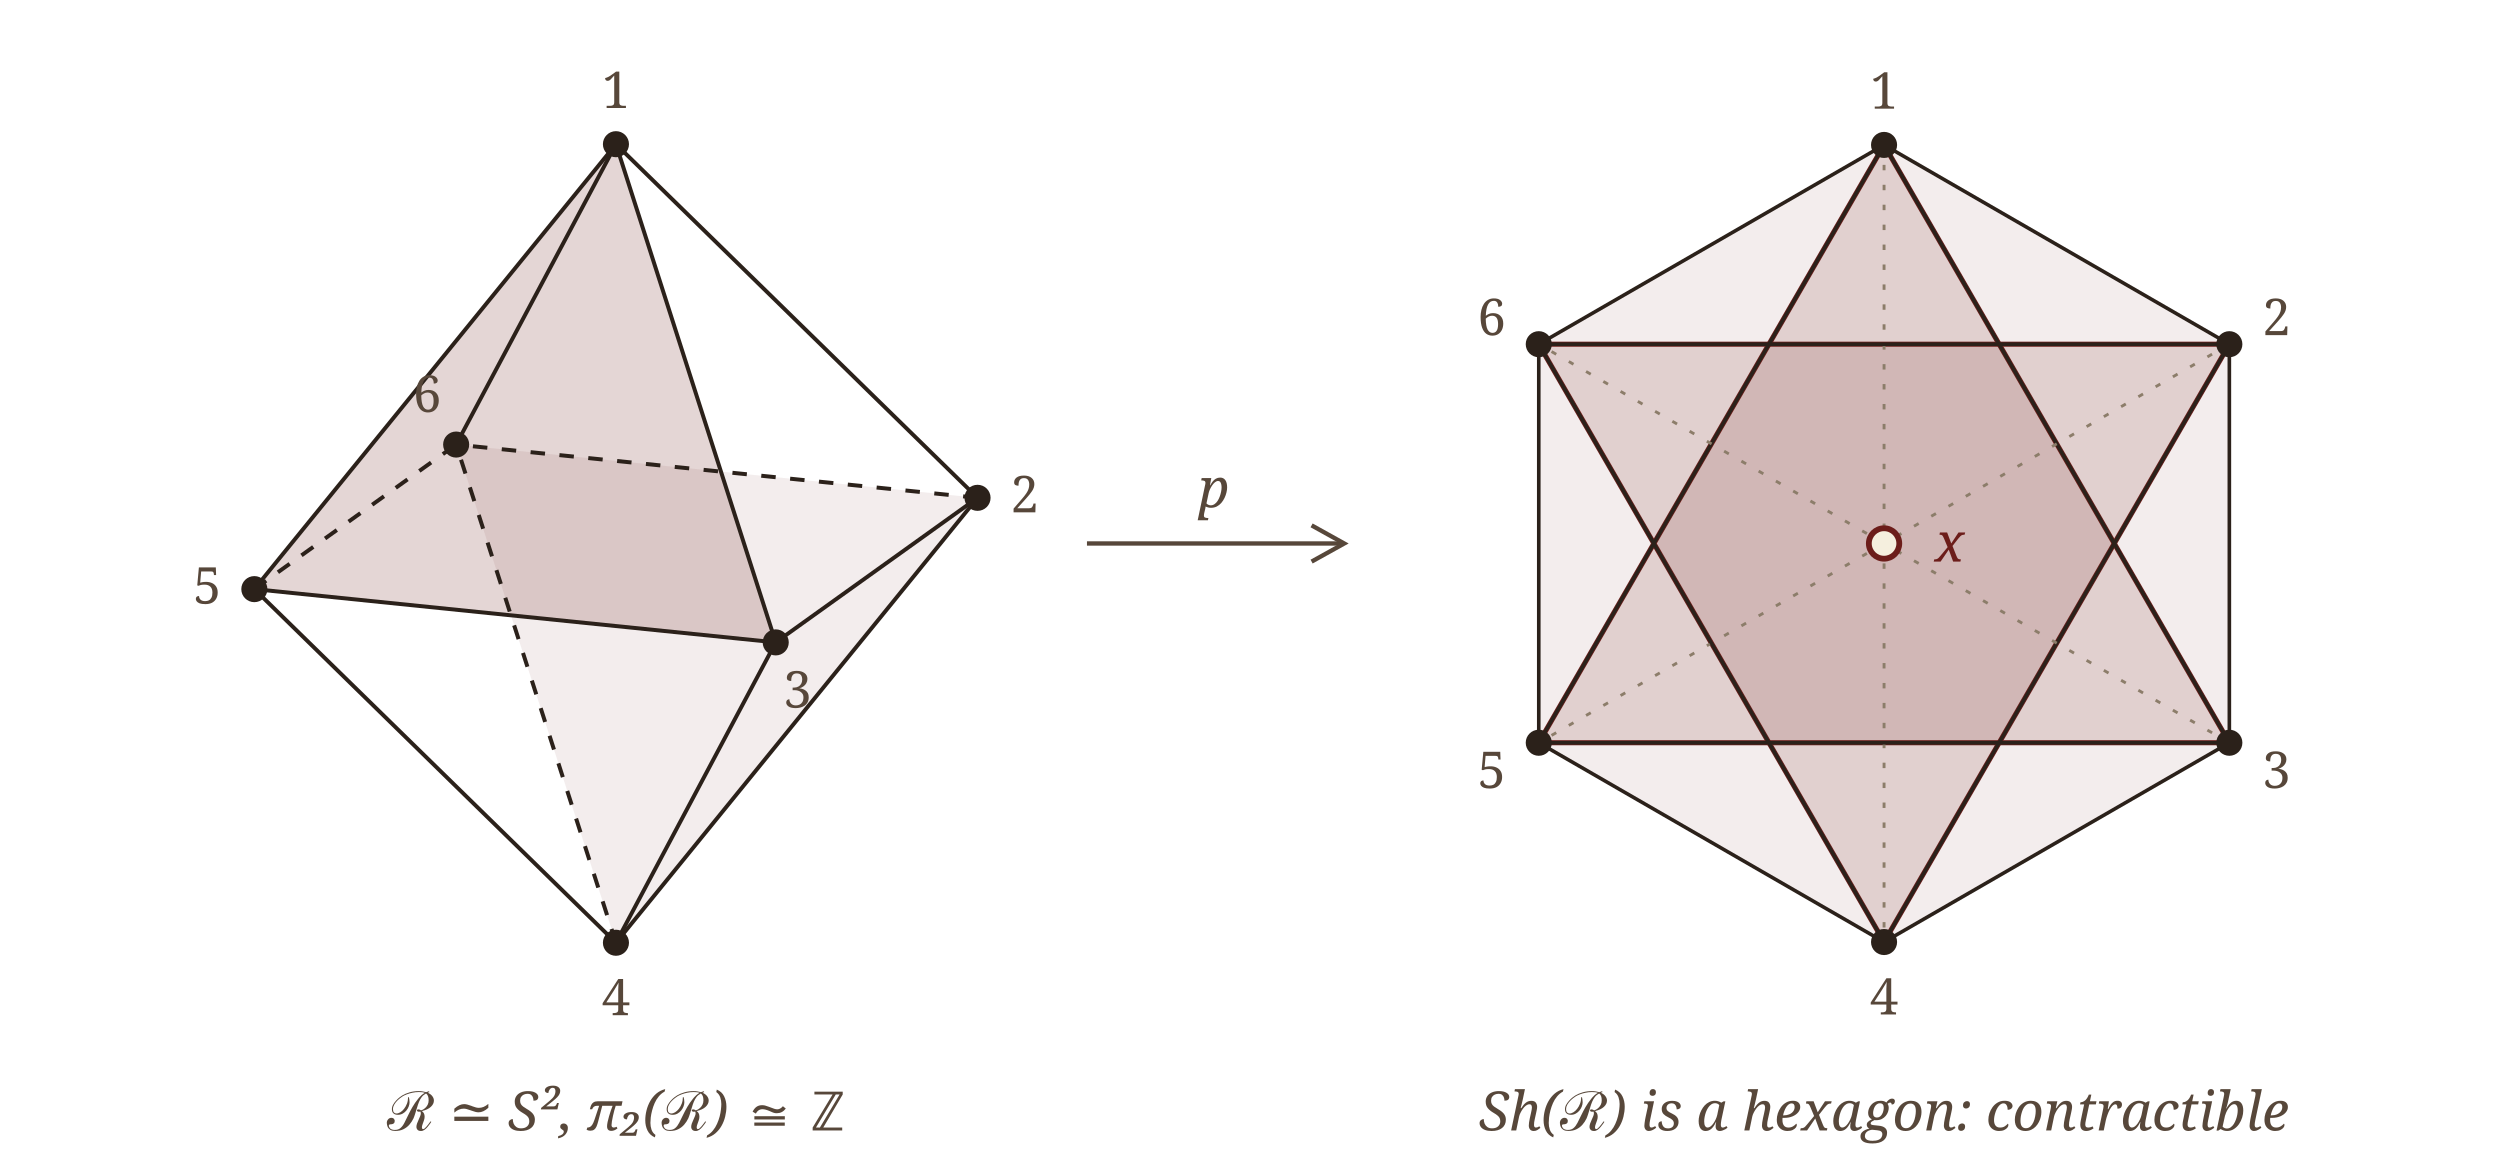
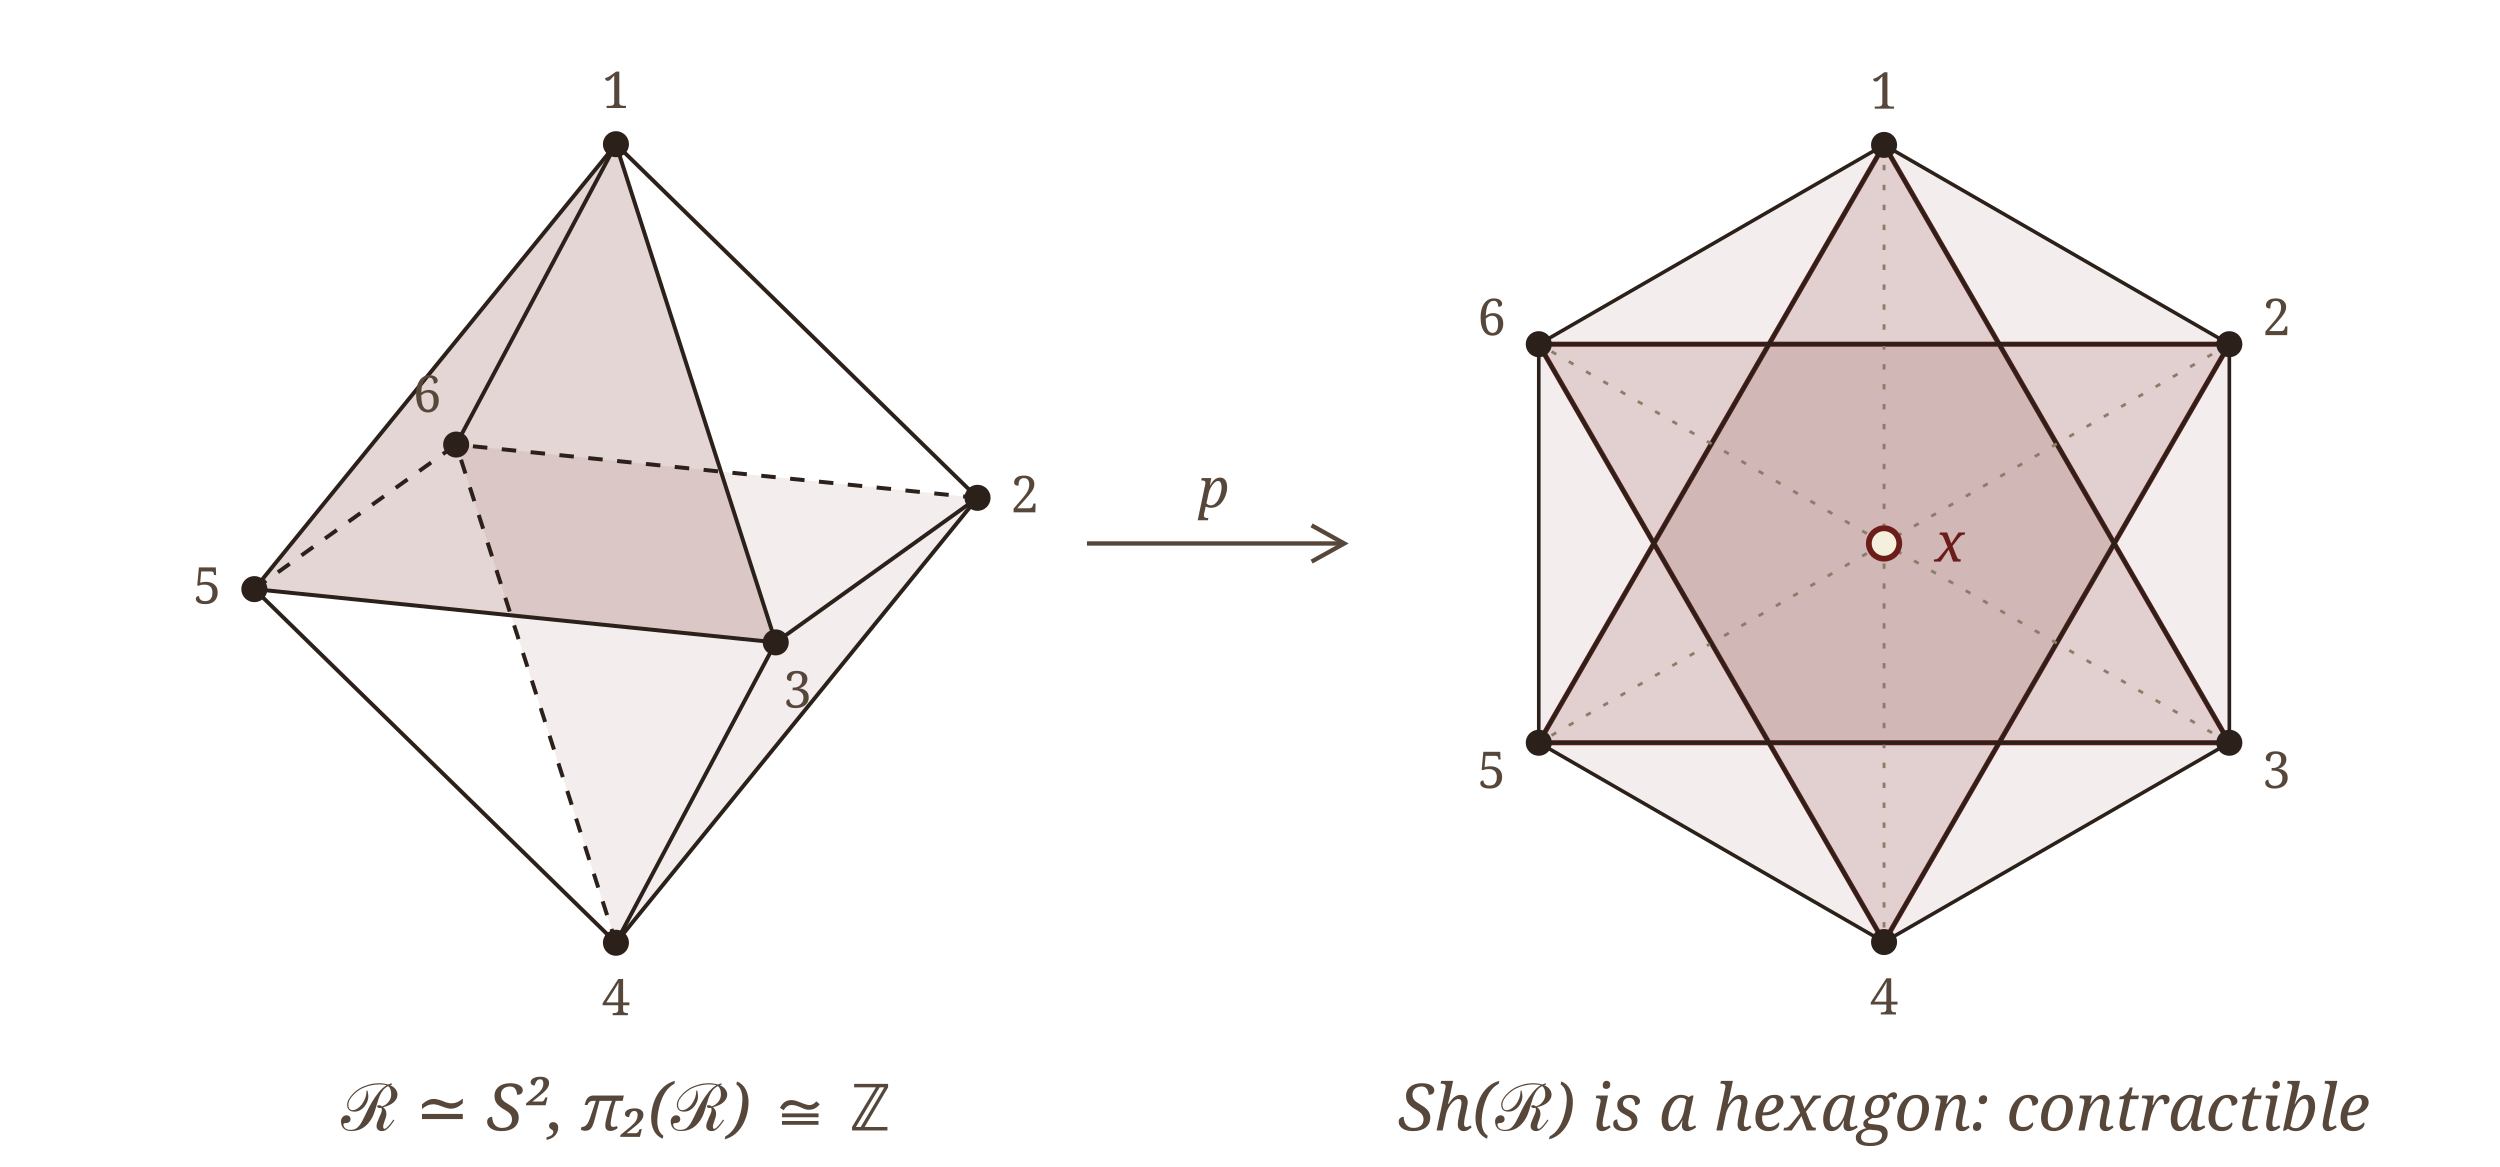
<svg xmlns="http://www.w3.org/2000/svg" viewBox="0 0 690 322" role="img" aria-label="The octahedral Rips complex of a hexagon and its contractible shadow">
  <polygon points="170,39.8 214.1,177.3 70.2,162.6" fill="#6c1d1a" fill-opacity="0.18" stroke="none" />
  <polygon points="170,260.2 269.8,137.4 125.9,122.7" fill="#6c1d1a" fill-opacity="0.08" stroke="none" />
  <line x1="170" y1="39.8" x2="269.8" y2="137.4" stroke="#2b211a" stroke-width="1.1" />
  <line x1="170" y1="39.8" x2="214.1" y2="177.3" stroke="#2b211a" stroke-width="1.1" />
  <line x1="170" y1="39.8" x2="70.2" y2="162.6" stroke="#2b211a" stroke-width="1.1" />
  <line x1="170" y1="39.8" x2="125.9" y2="122.7" stroke="#2b211a" stroke-width="1.1" />
  <line x1="269.8" y1="137.4" x2="214.1" y2="177.3" stroke="#2b211a" stroke-width="1.1" />
  <line x1="269.8" y1="137.4" x2="170" y2="260.2" stroke="#2b211a" stroke-width="1.1" />
  <line x1="269.8" y1="137.4" x2="125.9" y2="122.7" stroke="#2b211a" stroke-width="1.1" stroke-dasharray="4 4" />
  <line x1="214.1" y1="177.3" x2="170" y2="260.2" stroke="#2b211a" stroke-width="1.1" />
  <line x1="214.1" y1="177.3" x2="70.2" y2="162.6" stroke="#2b211a" stroke-width="1.1" />
  <line x1="170" y1="260.2" x2="70.2" y2="162.6" stroke="#2b211a" stroke-width="1.1" />
  <line x1="170" y1="260.2" x2="125.9" y2="122.7" stroke="#2b211a" stroke-width="1.1" stroke-dasharray="4 4" />
  <line x1="70.2" y1="162.6" x2="125.9" y2="122.7" stroke="#2b211a" stroke-width="1.1" stroke-dasharray="4 4" />
  <circle cx="170" cy="39.8" r="3.6" fill="#2b211a" />
  <text x="170" y="29.8" fill="#57473a" font-family="EB Garamond, Georgia, serif" font-size="14.0" text-anchor="middle">1</text>
  <circle cx="170" cy="260.2" r="3.6" fill="#2b211a" />
  <text x="170" y="280.2" fill="#57473a" font-family="EB Garamond, Georgia, serif" font-size="14.0" text-anchor="middle">4</text>
  <circle cx="269.8" cy="137.4" r="3.6" fill="#2b211a" />
  <text x="282.8" y="141.4" fill="#57473a" font-family="EB Garamond, Georgia, serif" font-size="14.0" text-anchor="middle">2</text>
  <circle cx="214.1" cy="177.3" r="3.6" fill="#2b211a" />
  <text x="220.1" y="195.3" fill="#57473a" font-family="EB Garamond, Georgia, serif" font-size="14.0" text-anchor="middle">3</text>
  <circle cx="70.2" cy="162.6" r="3.6" fill="#2b211a" />
  <text x="57.2" y="166.6" fill="#57473a" font-family="EB Garamond, Georgia, serif" font-size="14.0" text-anchor="middle">5</text>
  <circle cx="125.9" cy="122.7" r="3.6" fill="#2b211a" />
  <text x="117.9" y="113.7" fill="#57473a" font-family="EB Garamond, Georgia, serif" font-size="14.0" text-anchor="middle">6</text>
  <line x1="300" y1="150" x2="370" y2="150" stroke="#57473a" stroke-width="1.2" />
  <path d="M 362 145 L 371 150 L 362 155" fill="none" stroke="#57473a" stroke-width="1.2" />
  <text x="335" y="140" fill="#57473a" font-family="EB Garamond, Georgia, serif" font-size="15.0" font-style="italic" text-anchor="middle">p</text>
  <polygon points="520,40 615.3,95 615.3,205 520,260 424.7,205 424.7,95" fill="#6c1d1a" fill-opacity="0.08" stroke="none" />
  <polygon points="520,40 615.3,205 424.7,205" fill="#6c1d1a" fill-opacity="0.14" stroke="#6c1d1a" stroke-width="1.4" />
  <polygon points="615.3,95 520,260 424.7,95" fill="#6c1d1a" fill-opacity="0.14" stroke="#6c1d1a" stroke-width="1.4" />
  <line x1="520" y1="40" x2="615.3" y2="95" stroke="#2b211a" stroke-width="1.0" />
  <line x1="520" y1="40" x2="615.3" y2="205" stroke="#2b211a" stroke-width="1.0" />
  <line x1="520" y1="40" x2="520" y2="260" stroke="#8c7d6a" stroke-width="0.8" stroke-dasharray="1.5 4" />
  <line x1="520" y1="40" x2="424.7" y2="205" stroke="#2b211a" stroke-width="1.0" />
  <line x1="520" y1="40" x2="424.7" y2="95" stroke="#2b211a" stroke-width="1.0" />
  <line x1="615.3" y1="95" x2="615.3" y2="205" stroke="#2b211a" stroke-width="1.0" />
  <line x1="615.3" y1="95" x2="520" y2="260" stroke="#2b211a" stroke-width="1.0" />
  <line x1="615.3" y1="95" x2="424.7" y2="205" stroke="#8c7d6a" stroke-width="0.8" stroke-dasharray="1.5 4" />
  <line x1="615.3" y1="95" x2="424.7" y2="95" stroke="#2b211a" stroke-width="1.0" />
  <line x1="615.3" y1="205" x2="520" y2="260" stroke="#2b211a" stroke-width="1.0" />
  <line x1="615.3" y1="205" x2="424.7" y2="205" stroke="#2b211a" stroke-width="1.0" />
  <line x1="615.3" y1="205" x2="424.7" y2="95" stroke="#8c7d6a" stroke-width="0.8" stroke-dasharray="1.5 4" />
  <line x1="520" y1="260" x2="424.7" y2="205" stroke="#2b211a" stroke-width="1.0" />
  <line x1="520" y1="260" x2="424.7" y2="95" stroke="#2b211a" stroke-width="1.0" />
  <line x1="424.7" y1="205" x2="424.7" y2="95" stroke="#2b211a" stroke-width="1.0" />
  <circle cx="520" cy="40" r="3.6" fill="#2b211a" />
  <text x="520" y="30" fill="#57473a" font-family="EB Garamond, Georgia, serif" font-size="14.0" text-anchor="middle">1</text>
  <circle cx="615.3" cy="95" r="3.6" fill="#2b211a" />
  <text x="628.3" y="92.5" fill="#57473a" font-family="EB Garamond, Georgia, serif" font-size="14.0" text-anchor="middle">2</text>
  <circle cx="615.3" cy="205" r="3.6" fill="#2b211a" />
  <text x="628.3" y="217.5" fill="#57473a" font-family="EB Garamond, Georgia, serif" font-size="14.0" text-anchor="middle">3</text>
  <circle cx="520" cy="260" r="3.6" fill="#2b211a" />
  <text x="520" y="280" fill="#57473a" font-family="EB Garamond, Georgia, serif" font-size="14.0" text-anchor="middle">4</text>
  <circle cx="424.7" cy="205" r="3.6" fill="#2b211a" />
  <text x="411.7" y="217.5" fill="#57473a" font-family="EB Garamond, Georgia, serif" font-size="14.0" text-anchor="middle">5</text>
  <circle cx="424.7" cy="95" r="3.6" fill="#2b211a" />
  <text x="411.7" y="92.5" fill="#57473a" font-family="EB Garamond, Georgia, serif" font-size="14.0" text-anchor="middle">6</text>
  <circle cx="520" cy="150" r="4.2" fill="#f5efde" stroke="#6c1d1a" stroke-width="1.6" />
  <text x="534" y="155" fill="#6c1d1a" font-family="EB Garamond, Georgia, serif" font-size="15.0" font-style="italic" text-anchor="start">x</text>
-   <text x="170" y="312" fill="#57473a" font-family="EB Garamond, Georgia, serif" font-size="15" font-style="italic" text-anchor="middle">ℛ ≃ S²,  π₂(ℛ) ≅ ℤ</text>
-   <text x="520" y="312" fill="#57473a" font-family="EB Garamond, Georgia, serif" font-size="15" font-style="italic" text-anchor="middle">Sh(ℛ) is a hexagon: contractible</text>
+   <text x="170" y="312" fill="#57473a" font-family="EB Garamond, Georgia, serif" font-size="18" font-style="italic" text-anchor="middle">ℛ ≃ S²,  π₂(ℛ) ≅ ℤ</text>
+   <text x="520" y="312" fill="#57473a" font-family="EB Garamond, Georgia, serif" font-size="18" font-style="italic" text-anchor="middle">Sh(ℛ) is a hexagon: contractible</text>
</svg>
